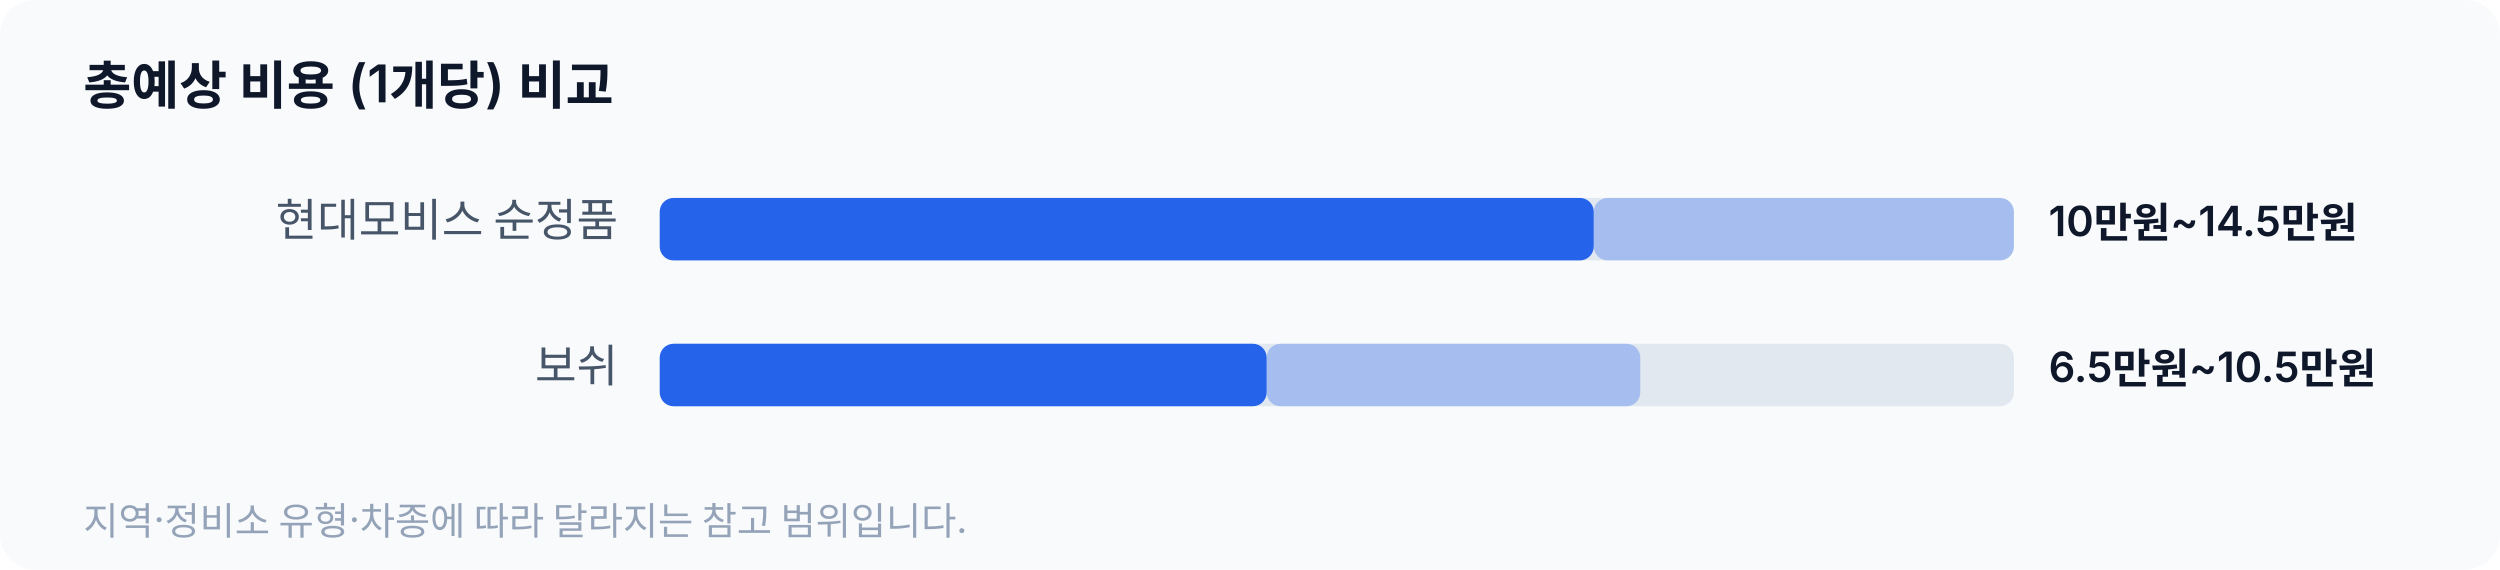
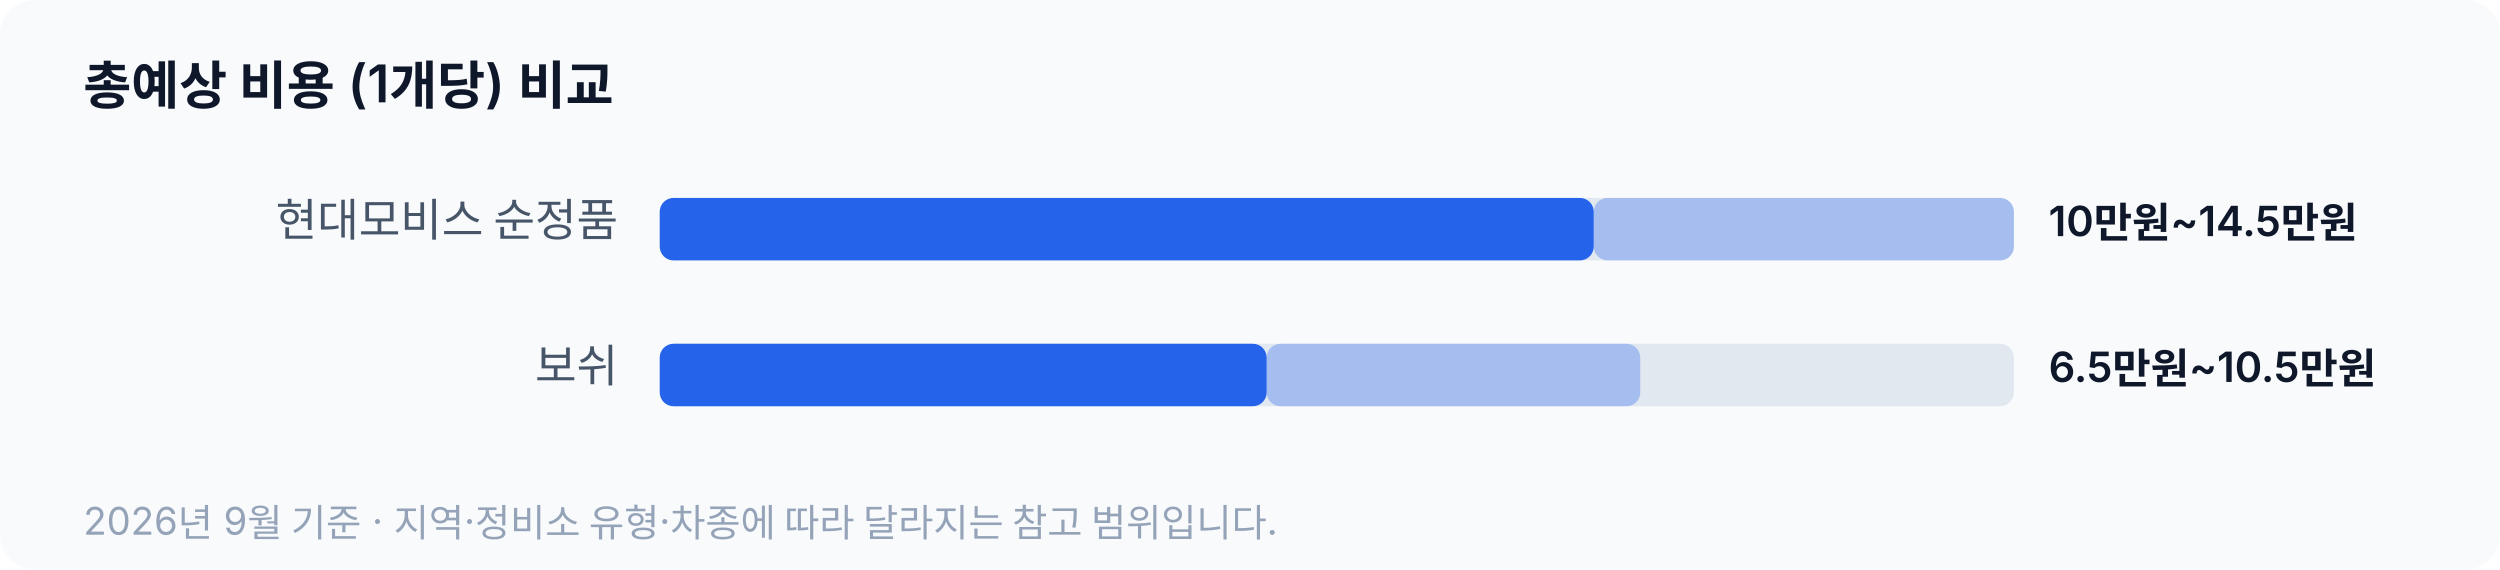
<svg xmlns="http://www.w3.org/2000/svg" viewBox="0 0 720 164" width="720" height="164" role="img" aria-label="총예상 비용 (1개당) 비교">
  <style>
    .bg    { fill: #f8fafc; }
    .ttl   { fill: #0f172a; font: 600 15px system-ui, -apple-system, 'Apple SD Gothic Neo', sans-serif; }
    .lbl   { fill: #475569; font: 500 13px system-ui, -apple-system, 'Apple SD Gothic Neo', sans-serif; }
    .val   { fill: #0f172a; font: 600 12px system-ui, -apple-system, 'Apple SD Gothic Neo', sans-serif; }
    .track { fill: #e2e8f0; }
    .bar   { fill: #2563eb; }
    .range { fill: #2563eb; opacity: .32; }
    .note  { fill: #94a3b8; font: 400 11px system-ui, -apple-system, 'Apple SD Gothic Neo', sans-serif; }
    @media (prefers-color-scheme: dark) {
      .bg    { fill: #0f172a; }
      .ttl   { fill: #f1f5f9; }
      .lbl   { fill: #94a3b8; }
      .val   { fill: #f1f5f9; }
      .track { fill: #1e293b; }
      .bar   { fill: #60a5fa; }
      .range { fill: #60a5fa; opacity: .32; }
      .note  { fill: #64748b; }
    }
  </style>
  <rect class="bg" width="720" height="164" rx="10" />
  <text class="ttl" x="24" y="30">총예상 비용 (1개당) 비교</text>
  <text class="lbl" x="178" y="68" text-anchor="end">현대모비스 순정품</text>
  <rect class="track" x="190" y="57" width="390" height="18" rx="4" />
  <rect class="range" x="459.0" y="57" width="121.0" height="18" rx="4" />
  <rect class="bar" x="190" y="57" width="269.0" height="18" rx="4" />
  <text class="val" x="590" y="68">10만원~14.5만원</text>
  <text class="lbl" x="178" y="110" text-anchor="end">보쉬</text>
  <rect class="track" x="190" y="99" width="390" height="18" rx="4" />
  <rect class="range" x="364.8" y="99" width="107.6" height="18" rx="4" />
  <rect class="bar" x="190" y="99" width="174.8" height="18" rx="4" />
  <text class="val" x="590" y="110">6.5만원~10.5만원</text>
-   <text class="note" x="24" y="154">지역·정비소 유형·차종에 따라 달라지는 참고 범위입니다.</text>
+   <text class="note" x="24" y="154">2026년 9월 기준 · 지역·정비소 유형·차종에 따라 달라지는 참고 범위입니다.</text>
</svg>
